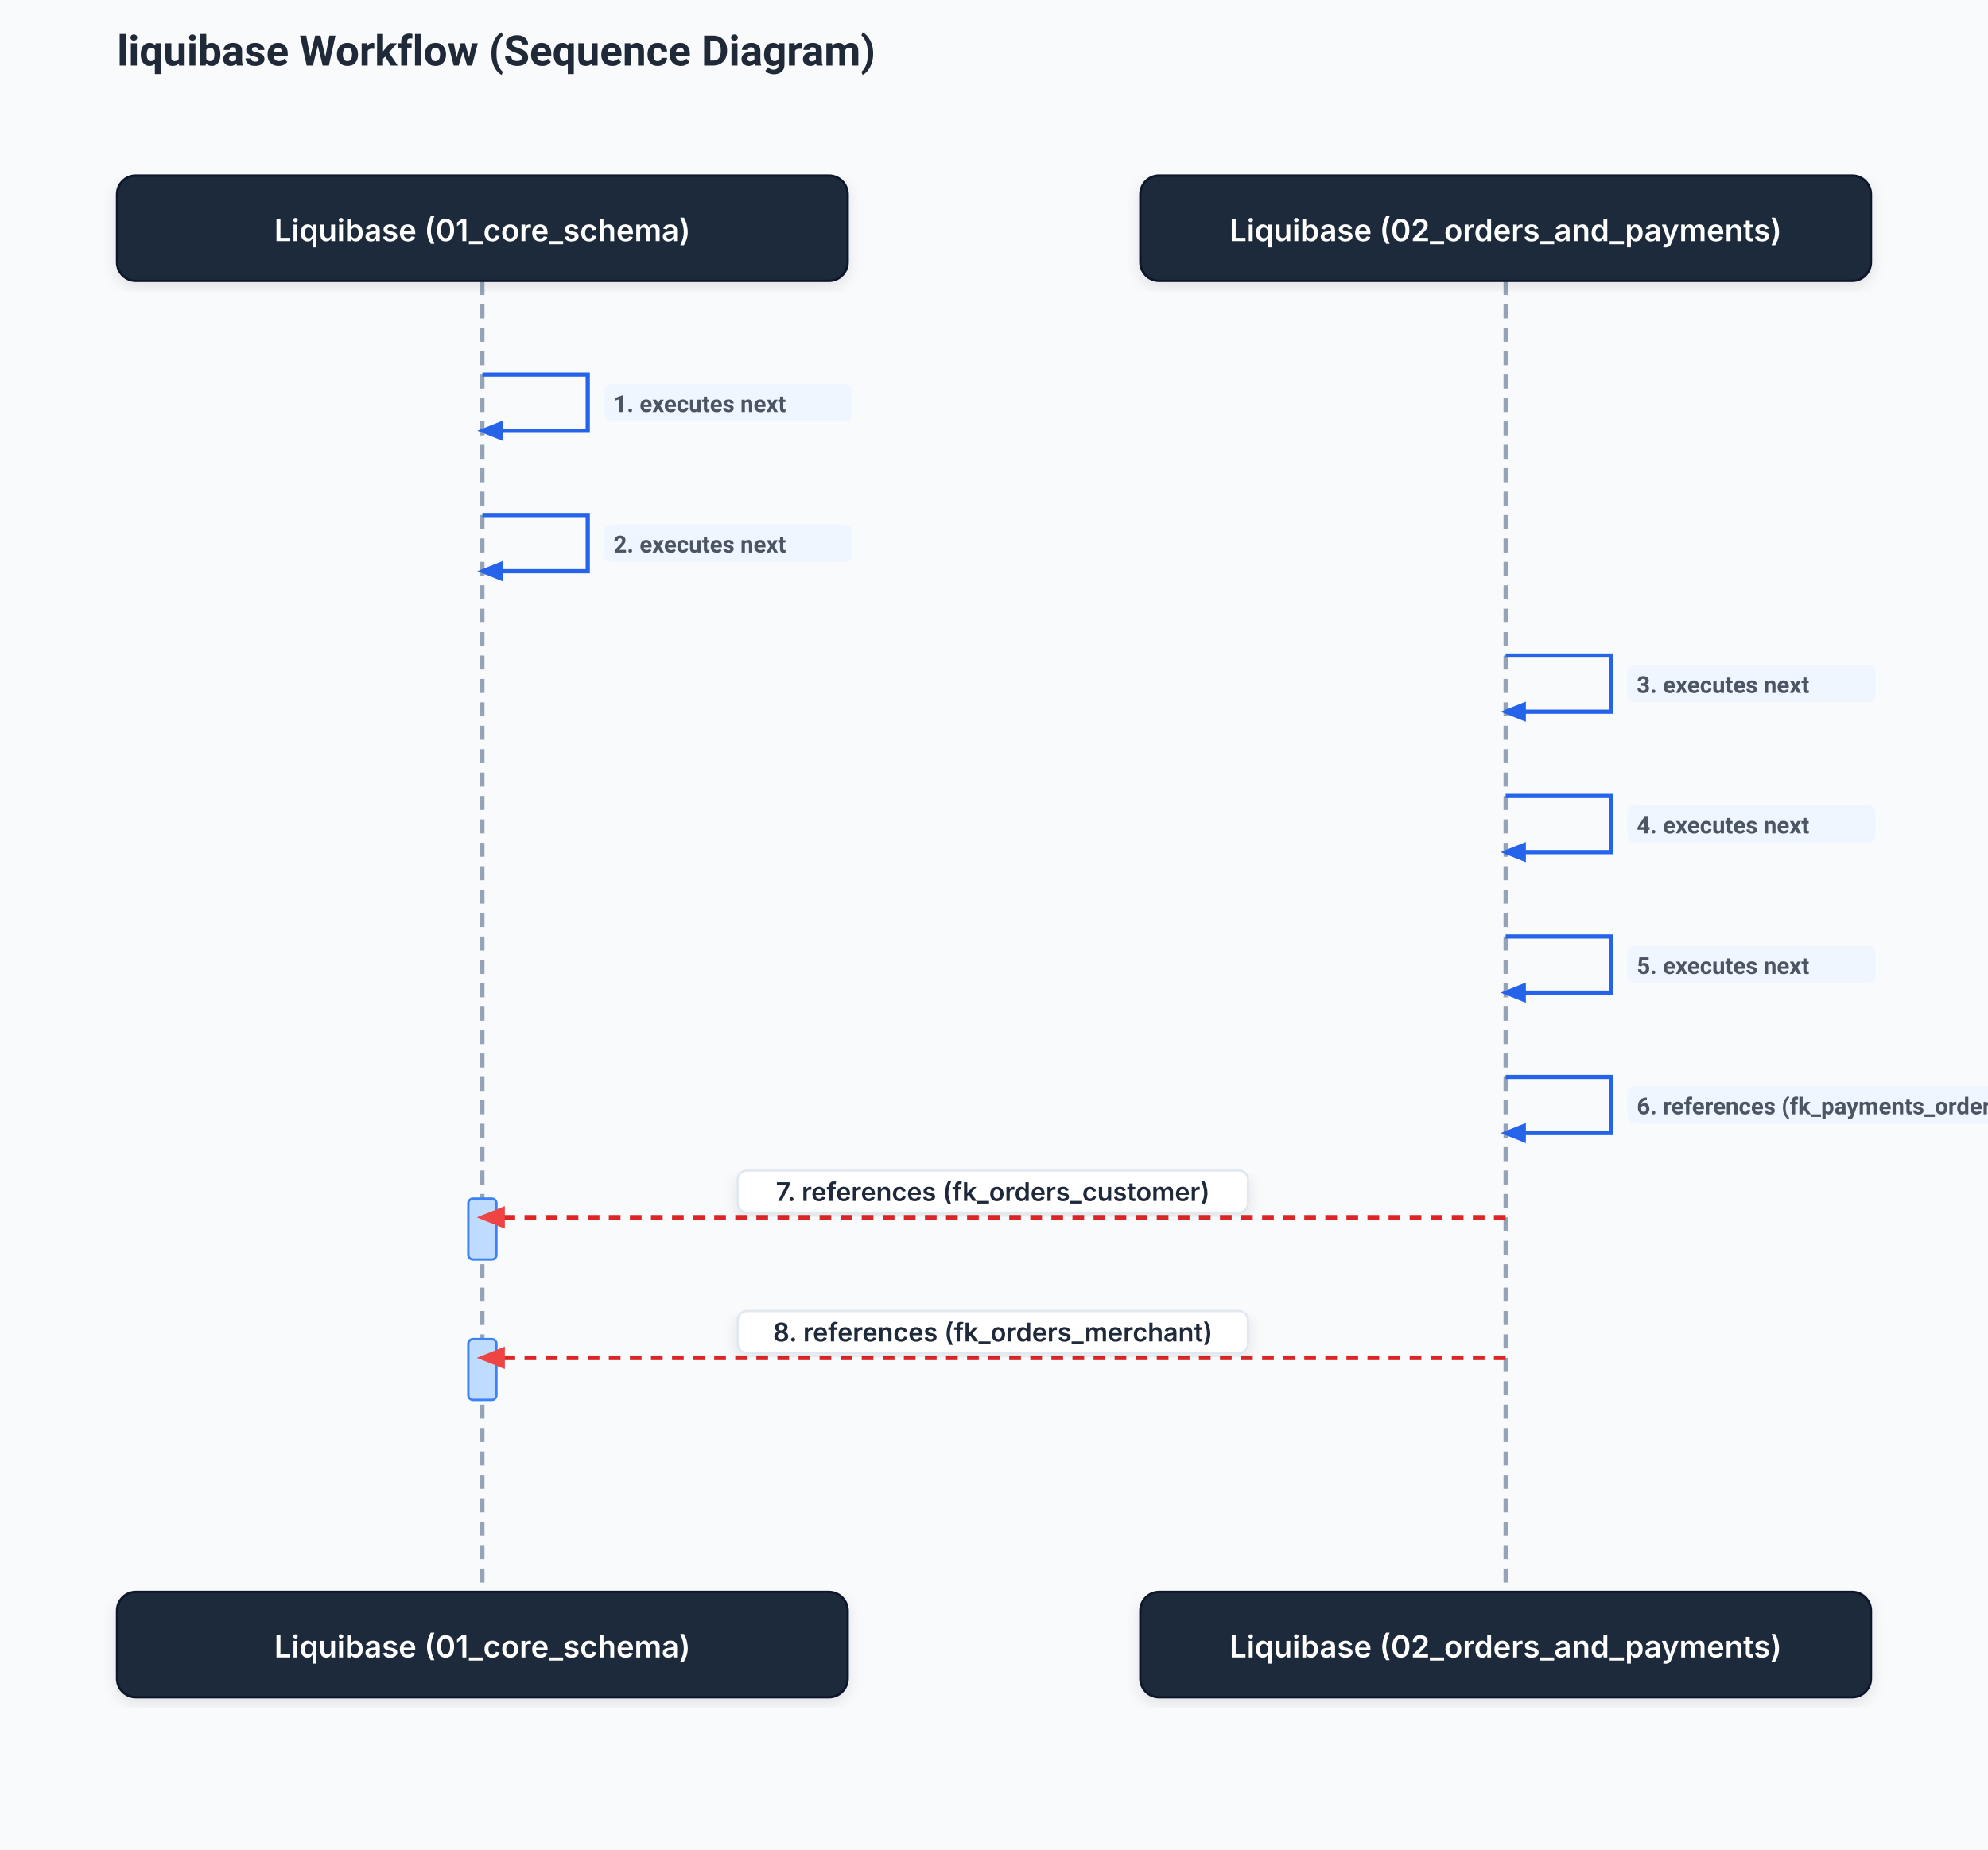
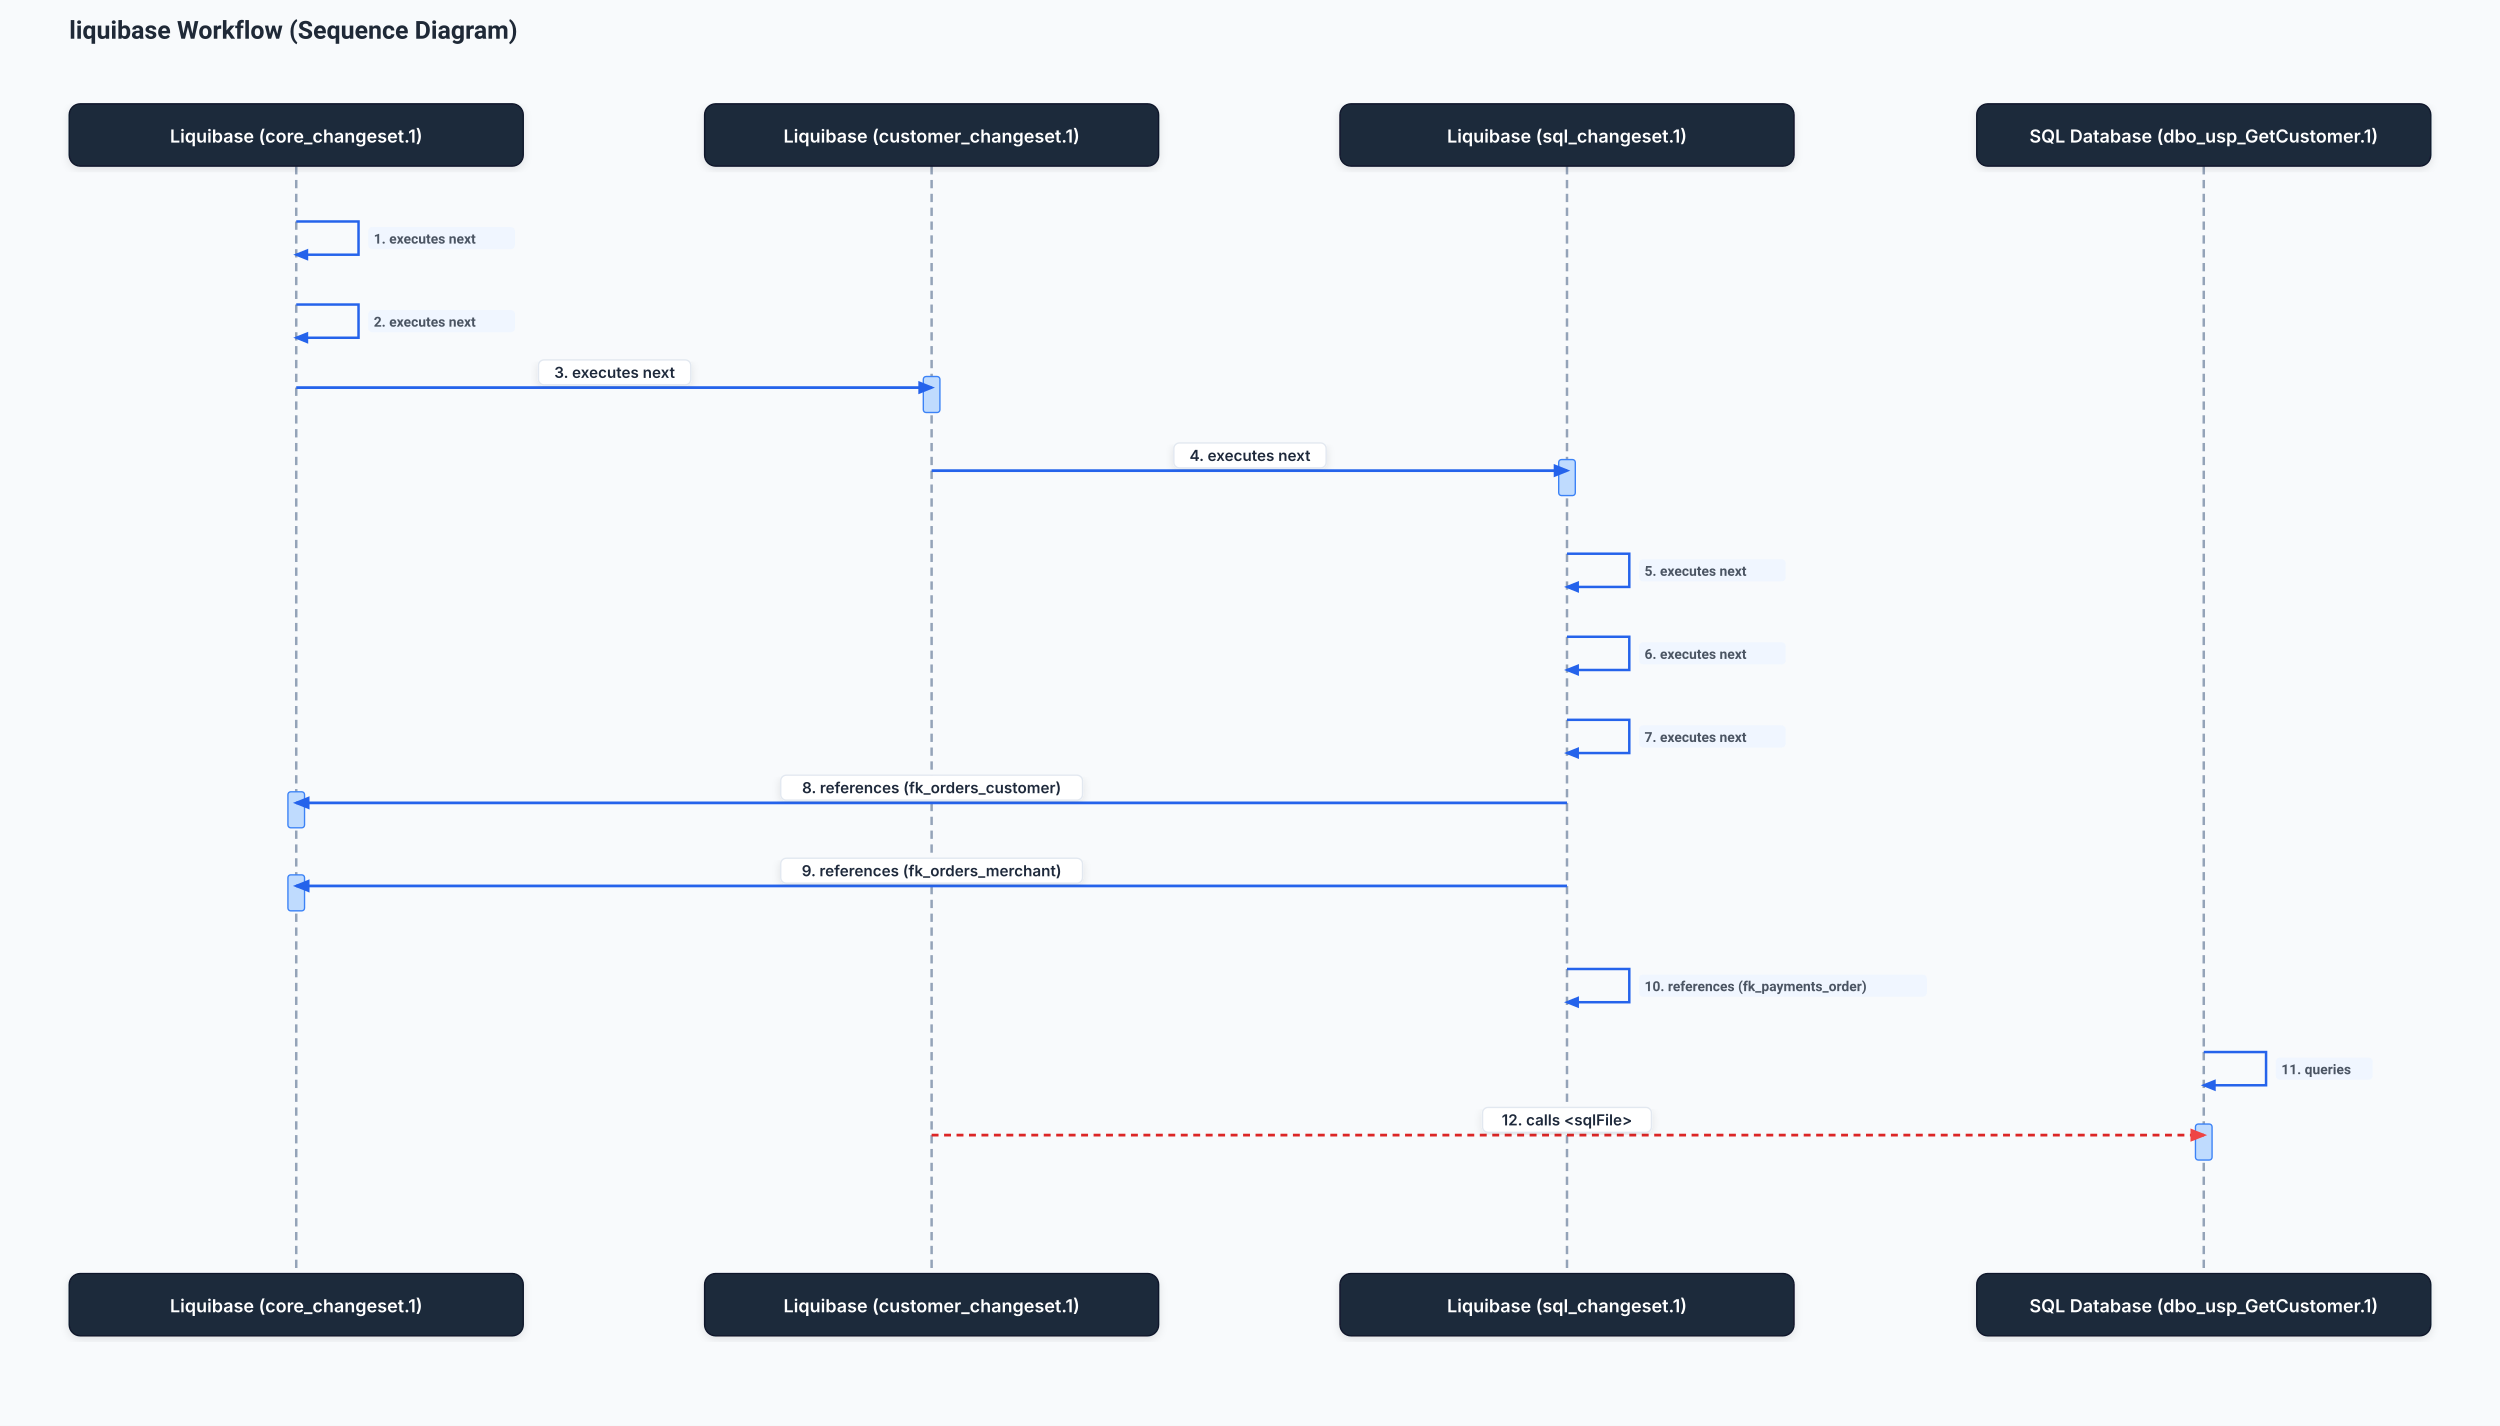
- <svg xmlns="http://www.w3.org/2000/svg" viewBox="0 0 849 790" width="100%" height="100%">
+ <svg xmlns="http://www.w3.org/2000/svg" viewBox="0 0 1806 1030" width="100%" height="100%">
  <defs>
    <marker id="arrow" viewBox="0 0 10 10" refX="8" refY="5" markerWidth="6" markerHeight="6" orient="auto-start-reverse">
      <path d="M 0 1 L 10 5 L 0 9 z" fill="#4B5563" />
    </marker>
    <marker id="seq-arrow" viewBox="0 0 10 10" refX="8" refY="5" markerWidth="6" markerHeight="6" orient="auto-start-reverse">
      <path d="M 0 1 L 10 5 L 0 9 z" fill="#2563EB" />
    </marker>
    <marker id="cross-arrow" viewBox="0 0 10 10" refX="8" refY="5" markerWidth="6" markerHeight="6" orient="auto-start-reverse">
      <path d="M 0 1 L 10 5 L 0 9 z" fill="#EF4444" />
    </marker>
    <marker id="milestone-arrow" viewBox="0 0 12 12" refX="9" refY="6" markerWidth="8" markerHeight="8" orient="auto-start-reverse">
      <path d="M 0 1 L 12 6 L 0 11 z" fill="#6366F1" />
    </marker>
    <filter id="shadow" x="-5%" y="-5%" width="115%" height="115%">
      <feDropShadow dx="0" dy="2" stdDeviation="3" flood-opacity="0.1" />
    </filter>
  </defs>
  <style>
  .title { font-family: -apple-system, BlinkMacSystemFont, "Segoe UI", Roboto, sans-serif; font-size: 18px; font-weight: bold; fill: #1F2937; }
  .lane-title { font-family: -apple-system, BlinkMacSystemFont, "Segoe UI", Roboto, sans-serif; font-size: 14px; font-weight: 600; fill: #374151; }
  .node-title { font-family: -apple-system, BlinkMacSystemFont, "Segoe UI", Roboto, sans-serif; font-size: 13px; font-weight: 600; fill: #111827; }
  .node-desc { font-family: -apple-system, BlinkMacSystemFont, "Segoe UI", Roboto, sans-serif; font-size: 11px; fill: #6B7280; }
  .node-badge { font-family: -apple-system, BlinkMacSystemFont, "Segoe UI", Roboto, sans-serif; font-size: 9px; font-weight: bold; }
  .edge-label { font-family: -apple-system, BlinkMacSystemFont, "Segoe UI", Roboto, sans-serif; font-size: 10px; fill: #4B5563; }
  .state-label { font-family: -apple-system, BlinkMacSystemFont, "Segoe UI", Roboto, sans-serif; font-size: 11px; font-weight: 600; }
</style>
  <rect width="100%" height="100%" fill="#F8FAFC" />
  <text x="50" y="28" class="title">liquibase Workflow (Sequence Diagram)</text>
-   <line x1="206" y1="120" x2="206" y2="680" stroke="#94A3B8" stroke-dasharray="6,4" stroke-width="1.8" />
-   <rect x="50" y="75" width="312" height="45" rx="8" fill="#1E293B" stroke="#0F172A" filter="url(#shadow)" />
-   <text x="206" y="103" font-family="-apple-system, sans-serif" font-size="13" font-weight="600" fill="#FFFFFF" text-anchor="middle">Liquibase (01_core_schema)</text>
-   <rect x="50" y="680" width="312" height="45" rx="8" fill="#1E293B" stroke="#0F172A" filter="url(#shadow)" />
-   <text x="206" y="708" font-family="-apple-system, sans-serif" font-size="13" font-weight="600" fill="#FFFFFF" text-anchor="middle">Liquibase (01_core_schema)</text>
-   <line x1="643" y1="120" x2="643" y2="680" stroke="#94A3B8" stroke-dasharray="6,4" stroke-width="1.8" />
-   <rect x="487" y="75" width="312" height="45" rx="8" fill="#1E293B" stroke="#0F172A" filter="url(#shadow)" />
-   <text x="643" y="103" font-family="-apple-system, sans-serif" font-size="13" font-weight="600" fill="#FFFFFF" text-anchor="middle">Liquibase (02_orders_and_payments)</text>
-   <rect x="487" y="680" width="312" height="45" rx="8" fill="#1E293B" stroke="#0F172A" filter="url(#shadow)" />
-   <text x="643" y="708" font-family="-apple-system, sans-serif" font-size="13" font-weight="600" fill="#FFFFFF" text-anchor="middle">Liquibase (02_orders_and_payments)</text>
-   <path d="M 206 160 L 251 160 L 251 184 L 206 184" fill="none" stroke="#2563EB" stroke-width="1.8" marker-end="url(#seq-arrow)" />
-   <rect x="258" y="164" width="106" height="16" rx="3" fill="#EFF6FF" opacity="0.95" />
-   <text x="262" y="176" class="edge-label" font-weight="600" fill="#1D4ED8">1. executes next</text>
-   <path d="M 206 220 L 251 220 L 251 244 L 206 244" fill="none" stroke="#2563EB" stroke-width="1.8" marker-end="url(#seq-arrow)" />
-   <rect x="258" y="224" width="106" height="16" rx="3" fill="#EFF6FF" opacity="0.95" />
-   <text x="262" y="236" class="edge-label" font-weight="600" fill="#1D4ED8">2. executes next</text>
-   <path d="M 643 280 L 688 280 L 688 304 L 643 304" fill="none" stroke="#2563EB" stroke-width="1.8" marker-end="url(#seq-arrow)" />
-   <rect x="695" y="284" width="106" height="16" rx="3" fill="#EFF6FF" opacity="0.95" />
-   <text x="699" y="296" class="edge-label" font-weight="600" fill="#1D4ED8">3. executes next</text>
-   <path d="M 643 340 L 688 340 L 688 364 L 643 364" fill="none" stroke="#2563EB" stroke-width="1.8" marker-end="url(#seq-arrow)" />
-   <rect x="695" y="344" width="106" height="16" rx="3" fill="#EFF6FF" opacity="0.95" />
-   <text x="699" y="356" class="edge-label" font-weight="600" fill="#1D4ED8">4. executes next</text>
-   <path d="M 643 400 L 688 400 L 688 424 L 643 424" fill="none" stroke="#2563EB" stroke-width="1.8" marker-end="url(#seq-arrow)" />
-   <rect x="695" y="404" width="106" height="16" rx="3" fill="#EFF6FF" opacity="0.95" />
-   <text x="699" y="416" class="edge-label" font-weight="600" fill="#1D4ED8">5. executes next</text>
-   <path d="M 643 460 L 688 460 L 688 484 L 643 484" fill="none" stroke="#2563EB" stroke-width="1.8" marker-end="url(#seq-arrow)" />
-   <rect x="695" y="464" width="208" height="16" rx="3" fill="#EFF6FF" opacity="0.95" />
-   <text x="699" y="476" class="edge-label" font-weight="600" fill="#1D4ED8">6. references (fk_payments_order)</text>
-   <rect x="200" y="512" width="12" height="26" rx="2" fill="#BFDBFE" stroke="#3B82F6" stroke-width="1" />
-   <line x1="643" y1="520" x2="206" y2="520" stroke="#DC2626" stroke-width="2" marker-end="url(#cross-arrow)" stroke-dasharray="5,4" />
-   <rect x="315" y="500" width="218" height="18" rx="4" fill="#FFFFFF" stroke="#E2E8F0" filter="url(#shadow)" />
-   <text x="424" y="513" font-family="-apple-system, sans-serif" font-size="11" font-weight="600" fill="#1E293B" text-anchor="middle">7. references (fk_orders_customer)</text>
-   <rect x="200" y="572" width="12" height="26" rx="2" fill="#BFDBFE" stroke="#3B82F6" stroke-width="1" />
-   <line x1="643" y1="580" x2="206" y2="580" stroke="#DC2626" stroke-width="2" marker-end="url(#cross-arrow)" stroke-dasharray="5,4" />
-   <rect x="315" y="560" width="218" height="18" rx="4" fill="#FFFFFF" stroke="#E2E8F0" filter="url(#shadow)" />
-   <text x="424" y="573" font-family="-apple-system, sans-serif" font-size="11" font-weight="600" fill="#1E293B" text-anchor="middle">8. references (fk_orders_merchant)</text>
+   <line x1="214" y1="120" x2="214" y2="920" stroke="#94A3B8" stroke-dasharray="6,4" stroke-width="1.8" />
+   <rect x="50" y="75" width="328" height="45" rx="8" fill="#1E293B" stroke="#0F172A" filter="url(#shadow)" />
+   <text x="214" y="103" font-family="-apple-system, sans-serif" font-size="13" font-weight="600" fill="#FFFFFF" text-anchor="middle">Liquibase (core_changeset.1)</text>
+   <rect x="50" y="920" width="328" height="45" rx="8" fill="#1E293B" stroke="#0F172A" filter="url(#shadow)" />
+   <text x="214" y="948" font-family="-apple-system, sans-serif" font-size="13" font-weight="600" fill="#FFFFFF" text-anchor="middle">Liquibase (core_changeset.1)</text>
+   <line x1="673" y1="120" x2="673" y2="920" stroke="#94A3B8" stroke-dasharray="6,4" stroke-width="1.8" />
+   <rect x="509" y="75" width="328" height="45" rx="8" fill="#1E293B" stroke="#0F172A" filter="url(#shadow)" />
+   <text x="673" y="103" font-family="-apple-system, sans-serif" font-size="13" font-weight="600" fill="#FFFFFF" text-anchor="middle">Liquibase (customer_changeset.1)</text>
+   <rect x="509" y="920" width="328" height="45" rx="8" fill="#1E293B" stroke="#0F172A" filter="url(#shadow)" />
+   <text x="673" y="948" font-family="-apple-system, sans-serif" font-size="13" font-weight="600" fill="#FFFFFF" text-anchor="middle">Liquibase (customer_changeset.1)</text>
+   <line x1="1132" y1="120" x2="1132" y2="920" stroke="#94A3B8" stroke-dasharray="6,4" stroke-width="1.8" />
+   <rect x="968" y="75" width="328" height="45" rx="8" fill="#1E293B" stroke="#0F172A" filter="url(#shadow)" />
+   <text x="1132" y="103" font-family="-apple-system, sans-serif" font-size="13" font-weight="600" fill="#FFFFFF" text-anchor="middle">Liquibase (sql_changeset.1)</text>
+   <rect x="968" y="920" width="328" height="45" rx="8" fill="#1E293B" stroke="#0F172A" filter="url(#shadow)" />
+   <text x="1132" y="948" font-family="-apple-system, sans-serif" font-size="13" font-weight="600" fill="#FFFFFF" text-anchor="middle">Liquibase (sql_changeset.1)</text>
+   <line x1="1592" y1="120" x2="1592" y2="920" stroke="#94A3B8" stroke-dasharray="6,4" stroke-width="1.8" />
+   <rect x="1428" y="75" width="328" height="45" rx="8" fill="#1E293B" stroke="#0F172A" filter="url(#shadow)" />
+   <text x="1592" y="103" font-family="-apple-system, sans-serif" font-size="13" font-weight="600" fill="#FFFFFF" text-anchor="middle">SQL Database (dbo_usp_GetCustomer.1)</text>
+   <rect x="1428" y="920" width="328" height="45" rx="8" fill="#1E293B" stroke="#0F172A" filter="url(#shadow)" />
+   <text x="1592" y="948" font-family="-apple-system, sans-serif" font-size="13" font-weight="600" fill="#FFFFFF" text-anchor="middle">SQL Database (dbo_usp_GetCustomer.1)</text>
+   <path d="M 214 160 L 259 160 L 259 184 L 214 184" fill="none" stroke="#2563EB" stroke-width="1.8" marker-end="url(#seq-arrow)" />
+   <rect x="266" y="164" width="106" height="16" rx="3" fill="#EFF6FF" opacity="0.95" />
+   <text x="270" y="176" class="edge-label" font-weight="600" fill="#1D4ED8">1. executes next</text>
+   <path d="M 214 220 L 259 220 L 259 244 L 214 244" fill="none" stroke="#2563EB" stroke-width="1.8" marker-end="url(#seq-arrow)" />
+   <rect x="266" y="224" width="106" height="16" rx="3" fill="#EFF6FF" opacity="0.95" />
+   <text x="270" y="236" class="edge-label" font-weight="600" fill="#1D4ED8">2. executes next</text>
+   <rect x="667" y="272" width="12" height="26" rx="2" fill="#BFDBFE" stroke="#3B82F6" stroke-width="1" />
+   <line x1="214" y1="280" x2="673" y2="280" stroke="#2563EB" stroke-width="2" marker-end="url(#seq-arrow)" />
+   <rect x="389" y="260" width="110" height="18" rx="4" fill="#FFFFFF" stroke="#E2E8F0" filter="url(#shadow)" />
+   <text x="444" y="273" font-family="-apple-system, sans-serif" font-size="11" font-weight="600" fill="#1E293B" text-anchor="middle">3. executes next</text>
+   <rect x="1126" y="332" width="12" height="26" rx="2" fill="#BFDBFE" stroke="#3B82F6" stroke-width="1" />
+   <line x1="673" y1="340" x2="1132" y2="340" stroke="#2563EB" stroke-width="2" marker-end="url(#seq-arrow)" />
+   <rect x="848" y="320" width="110" height="18" rx="4" fill="#FFFFFF" stroke="#E2E8F0" filter="url(#shadow)" />
+   <text x="903" y="333" font-family="-apple-system, sans-serif" font-size="11" font-weight="600" fill="#1E293B" text-anchor="middle">4. executes next</text>
+   <path d="M 1132 400 L 1177 400 L 1177 424 L 1132 424" fill="none" stroke="#2563EB" stroke-width="1.8" marker-end="url(#seq-arrow)" />
+   <rect x="1184" y="404" width="106" height="16" rx="3" fill="#EFF6FF" opacity="0.95" />
+   <text x="1188" y="416" class="edge-label" font-weight="600" fill="#1D4ED8">5. executes next</text>
+   <path d="M 1132 460 L 1177 460 L 1177 484 L 1132 484" fill="none" stroke="#2563EB" stroke-width="1.8" marker-end="url(#seq-arrow)" />
+   <rect x="1184" y="464" width="106" height="16" rx="3" fill="#EFF6FF" opacity="0.95" />
+   <text x="1188" y="476" class="edge-label" font-weight="600" fill="#1D4ED8">6. executes next</text>
+   <path d="M 1132 520 L 1177 520 L 1177 544 L 1132 544" fill="none" stroke="#2563EB" stroke-width="1.8" marker-end="url(#seq-arrow)" />
+   <rect x="1184" y="524" width="106" height="16" rx="3" fill="#EFF6FF" opacity="0.95" />
+   <text x="1188" y="536" class="edge-label" font-weight="600" fill="#1D4ED8">7. executes next</text>
+   <rect x="208" y="572" width="12" height="26" rx="2" fill="#BFDBFE" stroke="#3B82F6" stroke-width="1" />
+   <line x1="1132" y1="580" x2="214" y2="580" stroke="#2563EB" stroke-width="2" marker-end="url(#seq-arrow)" />
+   <rect x="564" y="560" width="218" height="18" rx="4" fill="#FFFFFF" stroke="#E2E8F0" filter="url(#shadow)" />
+   <text x="673" y="573" font-family="-apple-system, sans-serif" font-size="11" font-weight="600" fill="#1E293B" text-anchor="middle">8. references (fk_orders_customer)</text>
+   <rect x="208" y="632" width="12" height="26" rx="2" fill="#BFDBFE" stroke="#3B82F6" stroke-width="1" />
+   <line x1="1132" y1="640" x2="214" y2="640" stroke="#2563EB" stroke-width="2" marker-end="url(#seq-arrow)" />
+   <rect x="564" y="620" width="218" height="18" rx="4" fill="#FFFFFF" stroke="#E2E8F0" filter="url(#shadow)" />
+   <text x="673" y="633" font-family="-apple-system, sans-serif" font-size="11" font-weight="600" fill="#1E293B" text-anchor="middle">9. references (fk_orders_merchant)</text>
+   <path d="M 1132 700 L 1177 700 L 1177 724 L 1132 724" fill="none" stroke="#2563EB" stroke-width="1.8" marker-end="url(#seq-arrow)" />
+   <rect x="1184" y="704" width="208" height="16" rx="3" fill="#EFF6FF" opacity="0.95" />
+   <text x="1188" y="716" class="edge-label" font-weight="600" fill="#1D4ED8">10. references (fk_payments_order)</text>
+   <path d="M 1592 760 L 1637 760 L 1637 784 L 1592 784" fill="none" stroke="#2563EB" stroke-width="1.8" marker-end="url(#seq-arrow)" />
+   <rect x="1644" y="764" width="70" height="16" rx="3" fill="#EFF6FF" opacity="0.95" />
+   <text x="1648" y="776" class="edge-label" font-weight="600" fill="#1D4ED8">11. queries</text>
+   <rect x="1586" y="812" width="12" height="26" rx="2" fill="#BFDBFE" stroke="#3B82F6" stroke-width="1" />
+   <line x1="673" y1="820" x2="1592" y2="820" stroke="#DC2626" stroke-width="2" marker-end="url(#cross-arrow)" stroke-dasharray="5,4" />
+   <rect x="1071" y="800" width="122" height="18" rx="4" fill="#FFFFFF" stroke="#E2E8F0" filter="url(#shadow)" />
+   <text x="1132" y="813" font-family="-apple-system, sans-serif" font-size="11" font-weight="600" fill="#1E293B" text-anchor="middle">12. calls &lt;sqlFile&gt;</text>
</svg>
